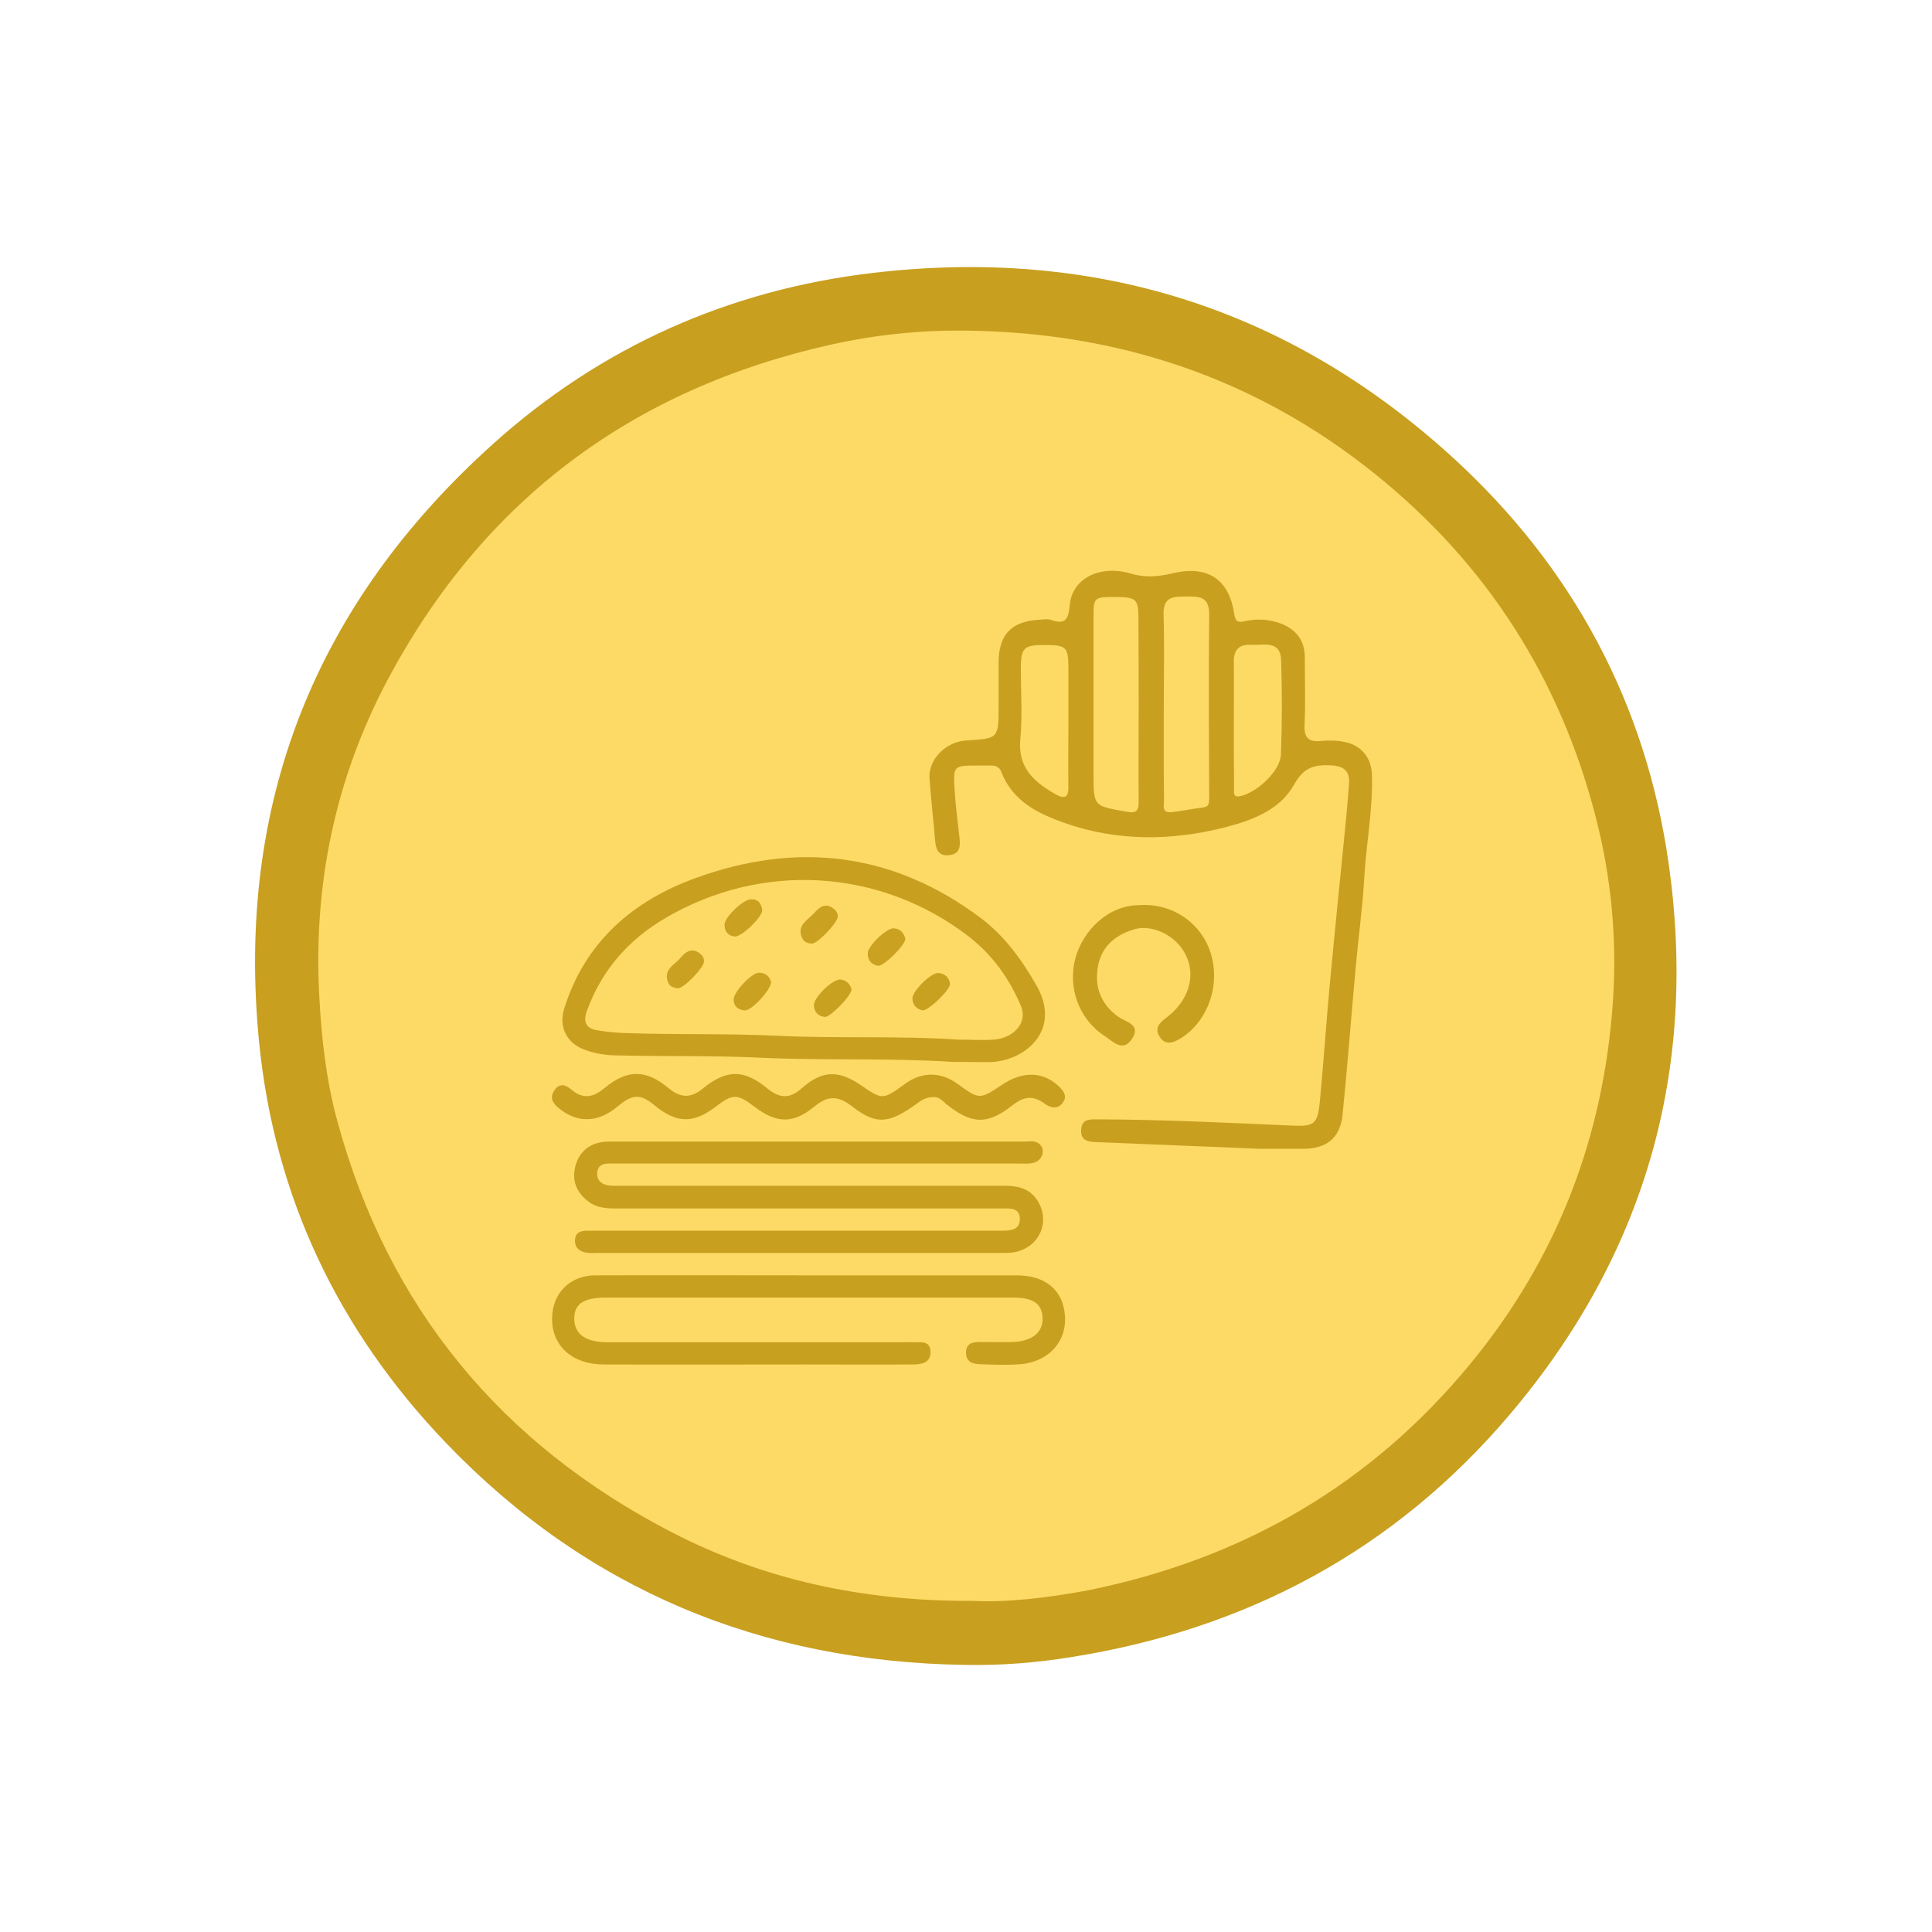
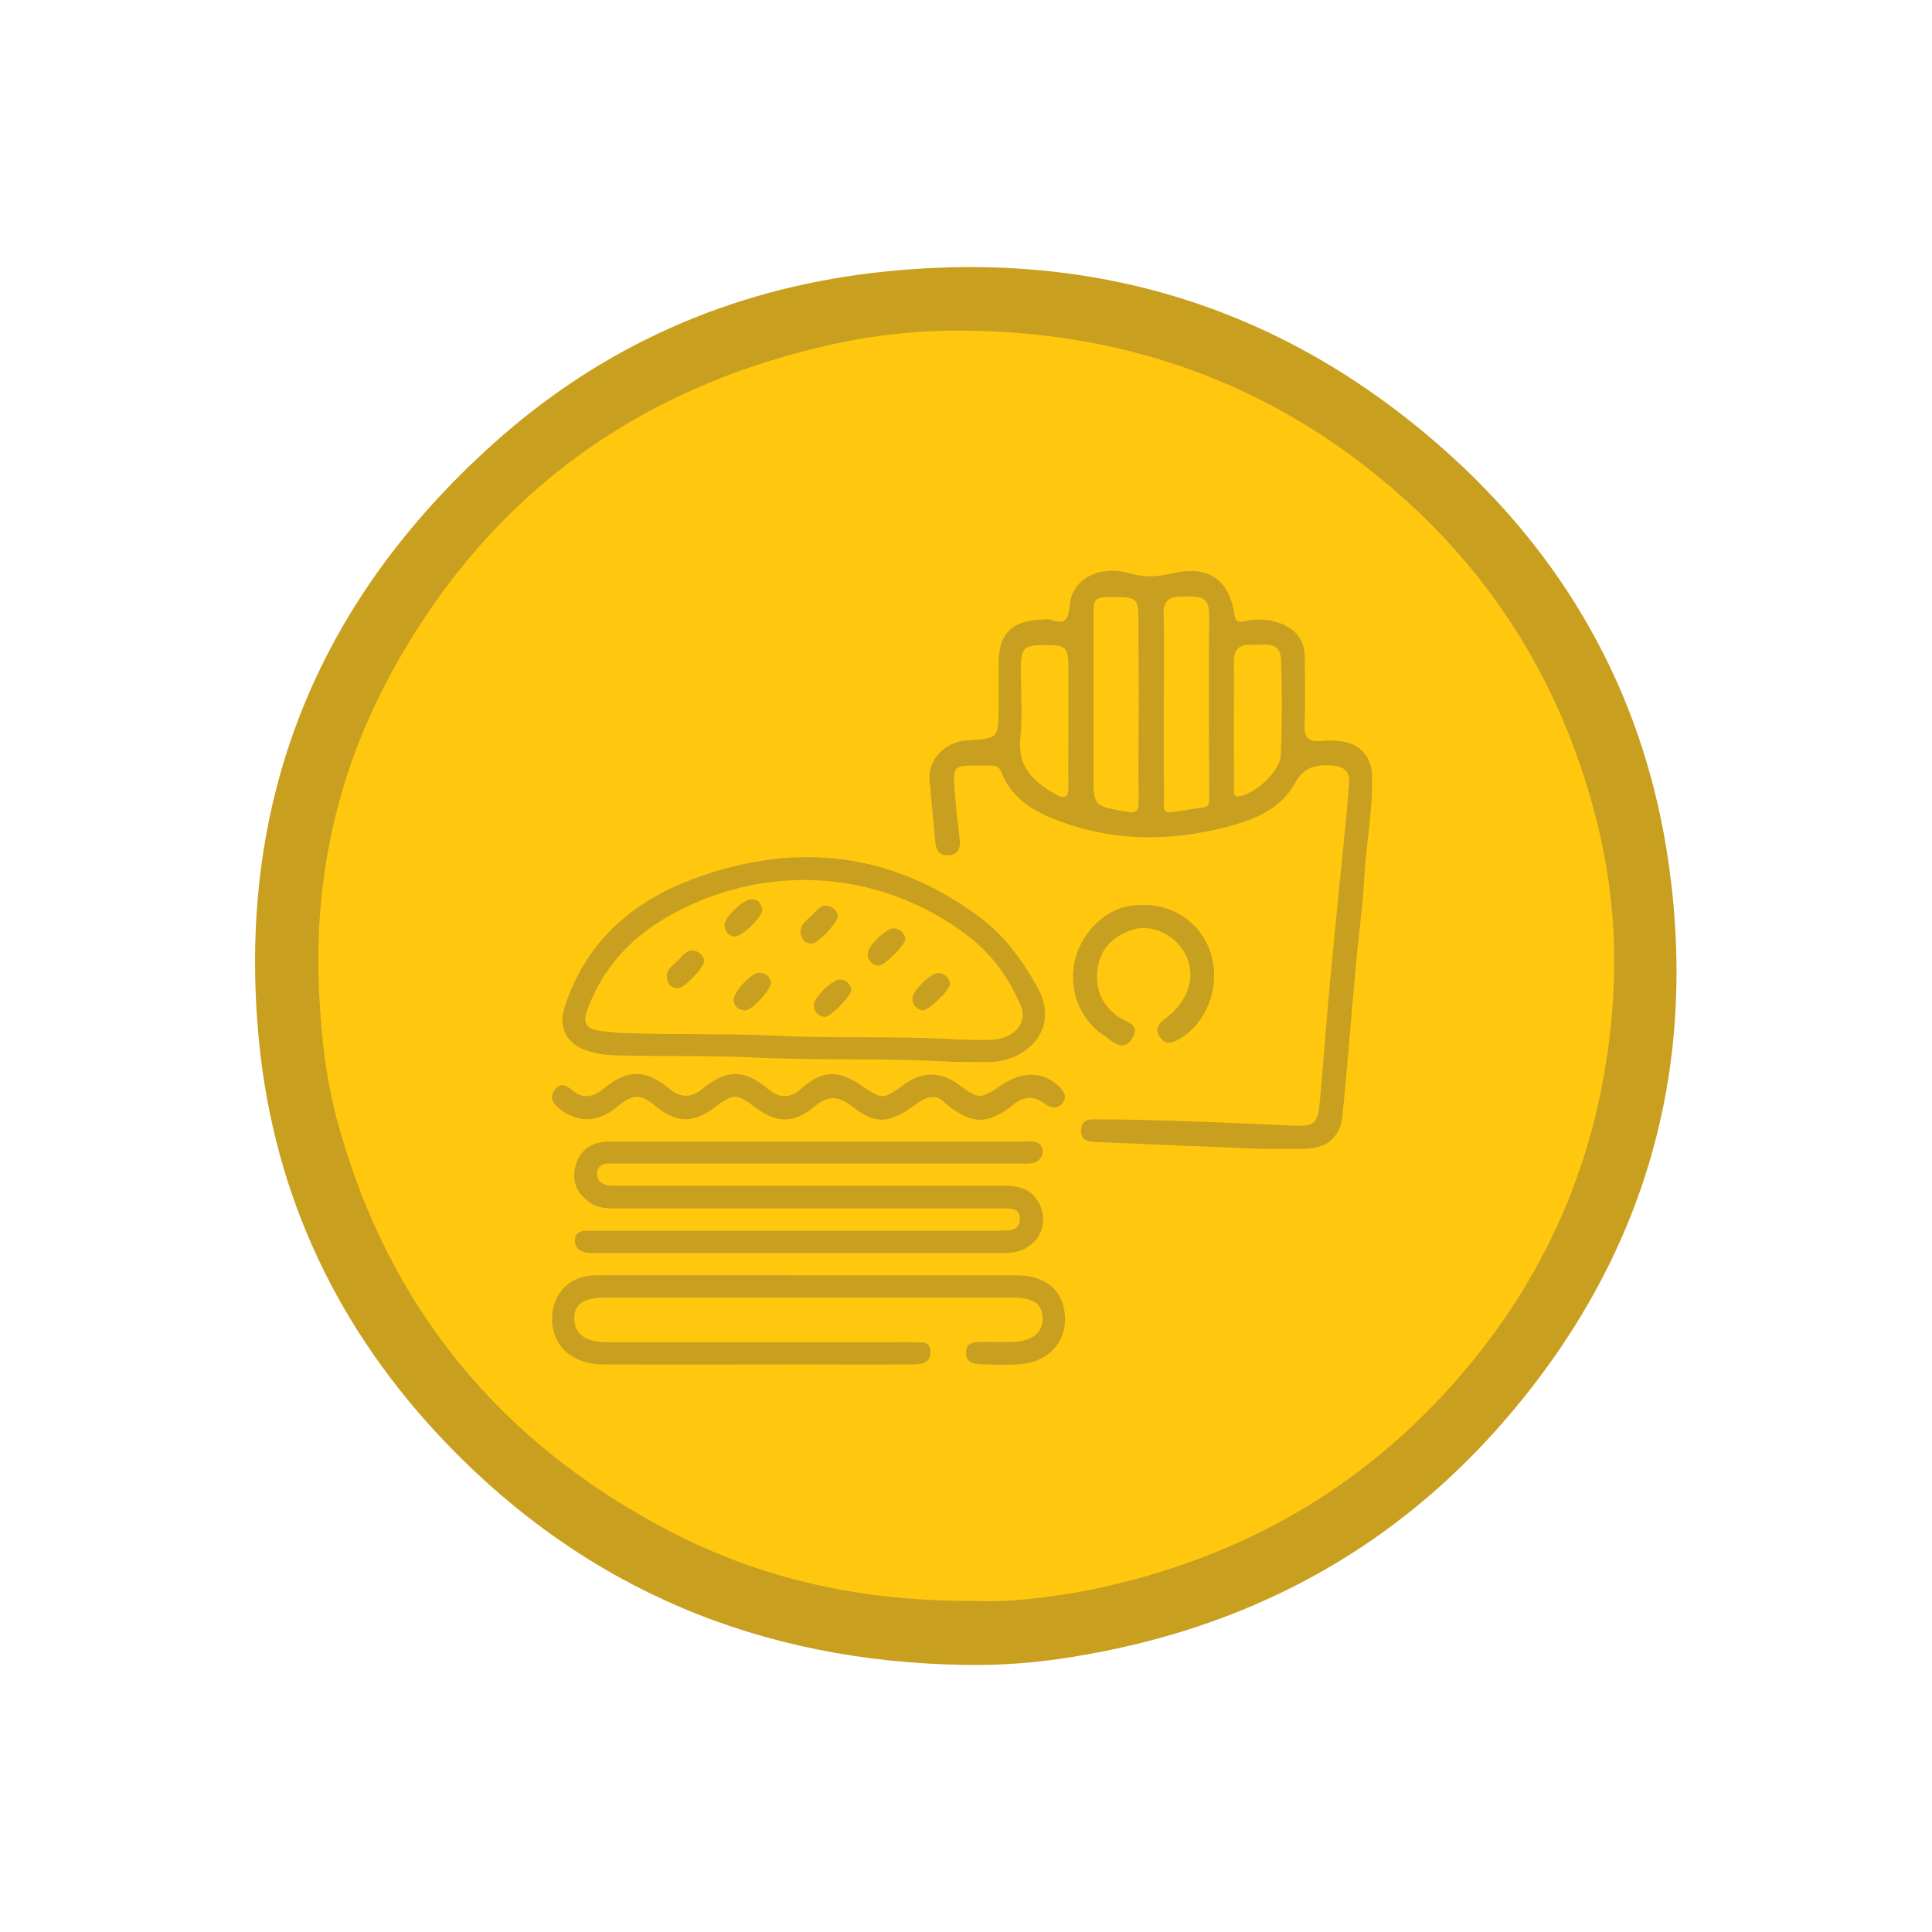
<svg xmlns="http://www.w3.org/2000/svg" version="1.1" id="Layer_1" x="0px" y="0px" viewBox="0 0 800 800" style="enable-background:new 0 0 800 800;" xml:space="preserve">
  <style type="text/css">
	.st0{fill:#C89F1F;}
- 	.st1{fill:#FDDA66;}
+ 	.st1{fill:#FFC80E;}
	.st2{fill:#C8A01F;}
- 	.st3{fill:#FDDA64;}
- 	.st4{fill:#C9A120;}
- 	.st5{fill:#CAA120;}
</style>
  <g id="food">
-     <path class="st0" d="M399.5,689.4c-84.1-1.3-156.4-31-214.8-91.9c-44.4-46.3-71-101.7-77.4-165.8c-9.8-99,23.3-181.8,97-248   c44.7-40.2,97.7-63.7,157.2-70.7c91.1-10.7,171.7,14.2,239.8,76.2c49.8,45.4,80.3,102,89.7,168.7c12.1,85.5-10,162.1-66,228   c-47.7,56.2-109,88.8-181.6,100.3C429.1,688.5,414.4,689.7,399.5,689.4z" />
+     <path class="st0" d="M399.5,689.4c-84.1-1.3-156.4-31-214.8-91.9c-44.4-46.3-71-101.7-77.4-165.8c-9.8-99,23.3-181.8,97-248   C249,143.5,302,120,361.5,113c91.1-10.7,171.7,14.2,239.8,76.2c49.8,45.4,80.3,102,89.7,168.7c12.1,85.5-10,162.1-66,228   c-47.7,56.2-109,88.8-181.6,100.3C429.1,688.5,414.4,689.7,399.5,689.4z" />
    <path class="st1" d="M402.8,662.9c-45.9,0.2-86.7-8.9-124.4-28.3c-70.8-36.5-117.7-93.1-138.7-170.3c-4.6-16.9-6.6-34.3-7.5-51.9   c-2.5-46.3,6.7-90.1,28.2-130.7c39.6-74.5,101.3-120.6,183.7-139c18.3-4.1,36.9-6,55.4-5.8c62.9,0.6,119.8,19.3,169.3,58.9   c46.5,37.2,77,84.7,91.9,142.3c6.5,25,8.9,50.6,7.2,76.3c-3.8,56.1-22.9,106.3-58.8,150c-41.5,50.6-94.8,81.2-158.5,94.1   C433.7,661.7,416.7,663.6,402.8,662.9z" />
    <path class="st0" d="M521.9,475.7c-22.8-0.9-45.6-1.9-68.3-2.8c-3.5-0.1-6.2-0.9-5.9-5.1c0.2-4.5,3.5-4.3,6.7-4.3   c27,0.1,53.9,1.4,80.9,2.6c8.9,0.4,10.3-0.7,11.2-9.8c1.6-16.8,2.7-33.6,4.3-50.4c2-21.4,4.2-42.7,6.3-64c0.6-5.7,1-11.3,1.5-17   c0.5-5.6-2-7.7-7.6-8c-6.9-0.3-11.2,0.9-15.1,7.9c-5.8,10.5-17.2,14.8-28.3,17.7c-22.3,5.7-44.7,6-66.7-1.7   c-11.1-3.9-21.6-9-26.3-21.2c-0.7-1.9-2.2-2.6-4.1-2.6c-2.2,0-4.4,0-6.6,0c-8.7,0-9.2,0.4-8.7,8.9c0.4,7,1.3,13.9,2.1,20.9   c0.4,3.6,0.3,6.8-4.3,7.3c-4.5,0.5-5.5-2.5-5.8-6.2c-0.7-8.5-1.7-17-2.3-25.5c-0.6-7.9,6.7-15.3,15.3-15.8   c13.3-0.8,13.3-0.8,13.3-14.3c0-5.9,0-11.9,0-17.8c0-11.8,5.3-17.3,17.1-17.9c1.5-0.1,3.2-0.4,4.6,0.1c6.3,2.2,7.2-0.6,7.8-6.4   c1-10.6,12.2-16.6,25.2-12.8c6.2,1.8,11.3,1.3,17.3-0.1c14.8-3.5,23.5,2.6,25.6,17c0.5,3.2,1.7,3.4,4.4,2.8c5-1.1,10.1-0.8,14.9,1   c6.4,2.5,9.9,7.1,9.9,14.1c0,9.2,0.3,18.5-0.1,27.7c-0.3,5.7,1.8,7.4,7.1,6.8c3.2-0.3,6.6-0.2,9.8,0.5c6.9,1.5,10.8,6.7,11,13.7   c0.4,14.3-2.4,28.4-3.2,42.6c-0.7,12.2-2.4,24.4-3.5,36.6c-1.9,20.5-3.4,41-5.5,61.5c-1,9.6-6.6,14-16.5,14c-5.7,0-11.4,0-17.1,0   C521.9,475.6,521.9,475.6,521.9,475.7z" />
-     <path class="st0" d="M338.5,472.7c28.6,0,57.1,0,85.7,0c2.1,0,4.5-0.6,6.3,1.1c2.5,2.3,1.2,6.7-2.5,7.7c-2.1,0.5-4.4,0.3-6.5,0.3   c-54.7,0-109.4,0-164.2,0c-1.8,0-3.5,0-5.3,0c-2.5,0-4.4,0.9-4.7,3.6c-0.3,2.9,1.3,4.7,3.9,5.3c2.1,0.5,4.4,0.3,6.6,0.3   c52.7,0,105.5,0,158.2,0c5.3,0,10.1,1,13.3,5.7c6.1,9,1.1,20.2-9.8,21.9c-1.9,0.3-3.9,0.2-5.9,0.2c-55.2,0-110.3,0-165.5,0   c-1.8,0-3.5,0.2-5.3-0.1c-2.9-0.5-4.9-2.1-4.7-5.3c0.2-3.2,2.5-3.8,5.2-3.8c7.9,0,15.8,0,23.7,0c47.9,0,95.8,0,143.7,0   c1.3,0,2.6,0,4,0c3.7,0,7.7-0.2,7.6-5c-0.1-4.6-4.1-4.2-7.5-4.2c-53.2,0-106.4,0-159.6,0c-4,0-8-0.2-11.3-2.7   c-5.1-3.7-7.3-8.8-5.6-15c1.7-6.3,6.6-10,13.8-10C280.9,472.7,309.7,472.7,338.5,472.7z" />
+     <path class="st0" d="M338.5,472.7c28.6,0,57.1,0,85.7,0c2.1,0,4.5-0.6,6.3,1.1c2.5,2.3,1.2,6.7-2.5,7.7c-2.1,0.5-4.4,0.3-6.5,0.3   c-54.7,0-109.4,0-164.2,0c-1.8,0-3.5,0-5.3,0c-2.5,0-4.4,0.9-4.7,3.6c-0.3,2.9,1.3,4.7,3.9,5.3c2.1,0.5,4.4,0.3,6.6,0.3   c52.7,0,105.5,0,158.2,0c5.3,0,10.1,1,13.3,5.7c6.1,9,1.1,20.2-9.8,21.9c-1.9,0.3-3.9,0.2-5.9,0.2c-55.2,0-110.3,0-165.5,0   c-1.8,0-3.5,0.2-5.3-0.1c-2.9-0.5-4.9-2.1-4.7-5.3s2.5-3.8,5.2-3.8c7.9,0,15.8,0,23.7,0c47.9,0,95.8,0,143.7,0c1.3,0,2.6,0,4,0   c3.7,0,7.7-0.2,7.6-5c-0.1-4.6-4.1-4.2-7.5-4.2c-53.2,0-106.4,0-159.6,0c-4,0-8-0.2-11.3-2.7c-5.1-3.7-7.3-8.8-5.6-15   c1.7-6.3,6.6-10,13.8-10C280.9,472.7,309.7,472.7,338.5,472.7z" />
    <path class="st0" d="M394.4,439.7c-26.3-1.7-52.7-0.5-79-1.7c-20.2-1-40.4-0.5-60.6-1c-4.4-0.1-8.7-0.8-12.9-2.4   c-7.3-2.7-10.6-9.5-8.3-16.9c8.6-27.6,28.4-44.7,54.4-54.1c42-15.3,81.9-10.7,118.2,16.6c9.8,7.4,16.8,17.1,22.9,27.7   c10.9,18.9-5,31.8-19.7,31.9C404.5,439.8,399.4,439.7,394.4,439.7z" />
-     <path class="st2" d="M334.7,528.1c28.8,0,57.6,0,86.3,0c12.1,0,19.4,6.3,20,17.1c0.6,10.6-7,18.8-18.6,19.7c-5.5,0.4-11,0.2-16.5,0   c-3-0.1-5.8-0.8-5.9-4.7c0-4,2.7-4.5,5.8-4.5c4.4,0,8.8,0.1,13.2,0c8.3-0.2,13-3.9,12.7-10.1c-0.3-5.9-3.9-8.3-12.5-8.3   c-56,0-112,0-168.1,0c-9.5,0-13.4,2.6-13.3,8.9c0.1,6.3,4.7,9.6,13.9,9.6c40.4,0,80.9,0,121.3,0c1.5,0,3.1-0.1,4.6,0   c3.1,0.2,7.5-1.1,7.7,3.8c0.2,5.2-4.3,5.4-8.1,5.4c-14.5,0.1-29,0-43.5,0c-27.9,0-55.8,0.1-83.7,0c-13,0-21.4-7.6-21.4-18.9   c0-10.4,7.2-17.9,17.7-18C275.8,528,305.3,528.1,334.7,528.1z" />
+     <path class="st0" d="M334.7,528.1c28.8,0,57.6,0,86.3,0c12.1,0,19.4,6.3,20,17.1c0.6,10.6-7,18.8-18.6,19.7c-5.5,0.4-11,0.2-16.5,0   c-3-0.1-5.8-0.8-5.9-4.7c0-4,2.7-4.5,5.8-4.5c4.4,0,8.8,0.1,13.2,0c8.3-0.2,13-3.9,12.7-10.1c-0.3-5.9-3.9-8.3-12.5-8.3   c-56,0-112,0-168.1,0c-9.5,0-13.4,2.6-13.3,8.9c0.1,6.3,4.7,9.6,13.9,9.6c40.4,0,80.9,0,121.3,0c1.5,0,3.1-0.1,4.6,0   c3.1,0.2,7.5-1.1,7.7,3.8c0.2,5.2-4.3,5.4-8.1,5.4c-14.5,0.1-29,0-43.5,0c-27.9,0-55.8,0.1-83.7,0c-13,0-21.4-7.6-21.4-18.9   c0-10.4,7.2-17.9,17.7-18C275.8,528,305.3,528.1,334.7,528.1z" />
    <path class="st0" d="M386.2,454.3c-3.6,0-5.9,2.3-8.4,4c-10.2,7-15.4,7.3-25-0.2c-5.8-4.5-10-4.5-15.6,0.1c-8.8,7.3-15.7,7-24.9,0   c-6.9-5.3-8.9-5.3-15.6-0.2c-9.6,7.4-16.5,7.3-25.9-0.5c-5.6-4.6-9-4.5-15.1,0.7c-8.1,6.8-16.8,7-24.5,0.5   c-2.5-2.1-3.7-4.4-1.5-7.4c2.1-3,4.7-2,6.8-0.2c5,4.3,9.2,3.3,14-0.7c9.2-7.6,17-7.6,26.1,0c5.1,4.2,9.2,4.6,14.5,0.3   c9.6-7.9,17-8,26.5-0.1c5.2,4.3,9.4,4.5,14.4,0c8.4-7.4,15.1-7.6,24.4-1.3c9.1,6.2,9.1,6.2,18.2-0.4c7.1-5.2,14.8-5.2,21.9-0.1   c9.1,6.6,9.1,6.6,18.7,0.2c8.3-5.5,16.6-5.3,23,0.6c2,1.9,3.9,4.1,2,6.8c-2,3-5,2.5-7.5,0.7c-4.8-3.6-8.7-3.2-13.5,0.6   c-10.5,8.3-17.1,7.8-27.6-0.7C390,455.4,388.3,454,386.2,454.3z" />
    <path class="st2" d="M471.8,374.8c13.8-1,26.2,7.7,29.8,20.8c3.8,13.7-2.3,28.8-14,35.1c-3.1,1.6-5.6,1.5-7.4-1.4   c-2.2-3.4-0.3-5.6,2.5-7.7c10.8-8,13.3-20.3,6.2-29.5c-4.5-5.9-12.9-9.2-19.2-7.3c-8.2,2.4-14,7.5-15.2,16.3   c-1.2,8.2,1.7,15.1,8.7,20c3.2,2.2,9.2,3.1,5.7,8.8c-3.8,6.2-8.1,1.3-11.6-1c-10.6-6.9-15.5-20.3-11.8-32.8   C448.5,385.7,458.5,374.8,471.8,374.8z" />
    <path class="st1" d="M481.9,291.9c0-12.5,0.3-25-0.1-37.5c-0.2-7.4,4.2-7.4,9.4-7.4c5.1,0,9.5-0.2,9.5,7.3   c-0.3,25.4-0.1,50.9,0,76.3c0,2.5-0.3,3.5-2.8,3.8c-4.3,0.5-8.6,1.5-12.9,1.9c-4.1,0.4-3-2.9-3-5   C481.8,318.2,481.9,305,481.9,291.9z" />
    <path class="st1" d="M471.5,293.2c0,12.8-0.1,25.5,0,38.3c0,3.7-0.3,5.5-5.1,4.6c-13.5-2.4-13.6-2.1-13.6-15.5   c0-21.8,0-43.5,0-65.3c0-7.9,0.3-8.1,8.9-8.1c8.7,0,9.7,0.9,9.7,8.5C471.5,268.1,471.5,280.6,471.5,293.2z" />
-     <path class="st3" d="M442.4,300.2c0,8.6-0.1,17.1,0,25.7c0.1,4.4-1.7,5-5.1,3.1c-9-5.1-16-11-14.8-23.1c0.9-9.6,0.2-19.3,0.2-28.9   c0-8.9,1.2-10,10.4-9.9c8.4,0,9.3,0.9,9.3,9.6C442.4,284.4,442.4,292.3,442.4,300.2z" />
-     <path class="st3" d="M510.9,299.8c0-8.6,0.1-17.1,0-25.7c-0.1-5,2.2-7.4,7.2-7.1c5.1,0.3,12.2-2.1,12.4,6.5   c0.4,13,0.4,25.9-0.1,38.9c-0.2,6.7-9.6,15.5-16.5,17.2c-3.6,0.9-2.9-1.6-2.9-3.4C510.9,317.3,510.9,308.5,510.9,299.8z" />
+     <path class="st1" d="M442.4,300.2c0,8.6-0.1,17.1,0,25.7c0.1,4.4-1.7,5-5.1,3.1c-9-5.1-16-11-14.8-23.1c0.9-9.6,0.2-19.3,0.2-28.9   c0-8.9,1.2-10,10.4-9.9c8.4,0,9.3,0.9,9.3,9.6C442.4,284.4,442.4,292.3,442.4,300.2z" />
+     <path class="st1" d="M510.9,299.8c0-8.6,0.1-17.1,0-25.7c-0.1-5,2.2-7.4,7.2-7.1c5.1,0.3,12.2-2.1,12.4,6.5   c0.4,13,0.4,25.9-0.1,38.9c-0.2,6.7-9.6,15.5-16.5,17.2c-3.6,0.9-2.9-1.6-2.9-3.4C510.9,317.3,510.9,308.5,510.9,299.8z" />
    <path class="st1" d="M397,430.5c-25-1.7-50-0.4-74.9-1.6c-20.8-1-41.6-0.4-62.5-1.1c-4.1-0.1-8.3-0.5-12.4-1.2   c-4.8-0.8-5.8-3.7-4.1-8.2c6.1-16.8,17.3-29.4,32.5-38.3c39.9-23.4,88.7-20.5,125.3,7.5c9.9,7.6,17.1,17.6,21.9,29.1   c2.7,6.5-2.6,13.1-11.4,13.8C406.6,430.8,401.8,430.5,397,430.5z" />
-     <path class="st4" d="M352.6,409.7c-0.2,2.9-9,11.6-11,11.4c-2.8-0.3-4.4-2-4.6-4.7c-0.2-3.3,7.9-11.2,11.1-10.8   C350.8,405.9,352.1,407.8,352.6,409.7z" />
-     <path class="st4" d="M382,418.4c-2.4-0.6-4.1-2.1-4.2-4.9c-0.1-3,7.6-10.7,10.6-10.6c2.8,0.1,4.5,1.7,5,4.4   C393.7,409.6,384.6,418.5,382,418.4z" />
-     <path class="st5" d="M319.3,406.6c0.1,3.1-8.1,12-10.9,11.8c-2.6-0.2-4.6-1.5-4.6-4.6c0-3,7.2-10.8,10.3-11   C317,402.7,318.6,404.3,319.3,406.6z" />
-     <path class="st5" d="M280.9,409.2c-1.6,0-3.3-0.6-4-1.9c-2.8-5.6,2.4-7.7,5-10.8c2.1-2.5,4.7-4.2,7.9-1.7c1,0.8,1.8,1.8,1.7,3.4   C291.4,400.7,283.4,409,280.9,409.2z" />
-     <path class="st5" d="M374.9,388.7c0,2.7-9.1,11.6-11.4,11.2c-2.7-0.5-4.2-2.3-4.2-5.1c0-3.1,7.8-10.6,10.8-10.4   C372.9,384.6,374.3,386.4,374.9,388.7z" />
-     <path class="st5" d="M336.3,390.7c-1.6,0-3.3-0.6-4-2c-2.8-5.6,2.3-7.7,5-10.8c2.2-2.5,4.7-4.2,7.9-1.6c1,0.8,1.8,1.8,1.7,3.3   C346.7,382.2,338.7,390.6,336.3,390.7z" />
-     <path class="st5" d="M310.9,372.4c3.1-0.2,4.4,1.8,4.7,4.4c0.3,2.7-8.6,11.3-11.4,11c-2.8-0.3-4.2-2.2-4.2-5   C300.1,379.7,307.8,372.4,310.9,372.4z" />
+     <path class="st0" d="M352.6,409.7c-0.2,2.9-9,11.6-11,11.4c-2.8-0.3-4.4-2-4.6-4.7c-0.2-3.3,7.9-11.2,11.1-10.8   C350.8,405.9,352.1,407.8,352.6,409.7z" />
+     <path class="st0" d="M382,418.4c-2.4-0.6-4.1-2.1-4.2-4.9c-0.1-3,7.6-10.7,10.6-10.6c2.8,0.1,4.5,1.7,5,4.4   C393.7,409.6,384.6,418.5,382,418.4z" />
+     <path class="st0" d="M319.3,406.6c0.1,3.1-8.1,12-10.9,11.8c-2.6-0.2-4.6-1.5-4.6-4.6c0-3,7.2-10.8,10.3-11   C317,402.7,318.6,404.3,319.3,406.6z" />
+     <path class="st0" d="M280.9,409.2c-1.6,0-3.3-0.6-4-1.9c-2.8-5.6,2.4-7.7,5-10.8c2.1-2.5,4.7-4.2,7.9-1.7c1,0.8,1.8,1.8,1.7,3.4   C291.4,400.7,283.4,409,280.9,409.2z" />
+     <path class="st0" d="M374.9,388.7c0,2.7-9.1,11.6-11.4,11.2c-2.7-0.5-4.2-2.3-4.2-5.1c0-3.1,7.8-10.6,10.8-10.4   C372.9,384.6,374.3,386.4,374.9,388.7z" />
+     <path class="st0" d="M336.3,390.7c-1.6,0-3.3-0.6-4-2c-2.8-5.6,2.3-7.7,5-10.8c2.2-2.5,4.7-4.2,7.9-1.6c1,0.8,1.8,1.8,1.7,3.3   C346.7,382.2,338.7,390.6,336.3,390.7z" />
+     <path class="st0" d="M310.9,372.4c3.1-0.2,4.4,1.8,4.7,4.4c0.3,2.7-8.6,11.3-11.4,11s-4.2-2.2-4.2-5   C300.1,379.7,307.8,372.4,310.9,372.4z" />
  </g>
</svg>
